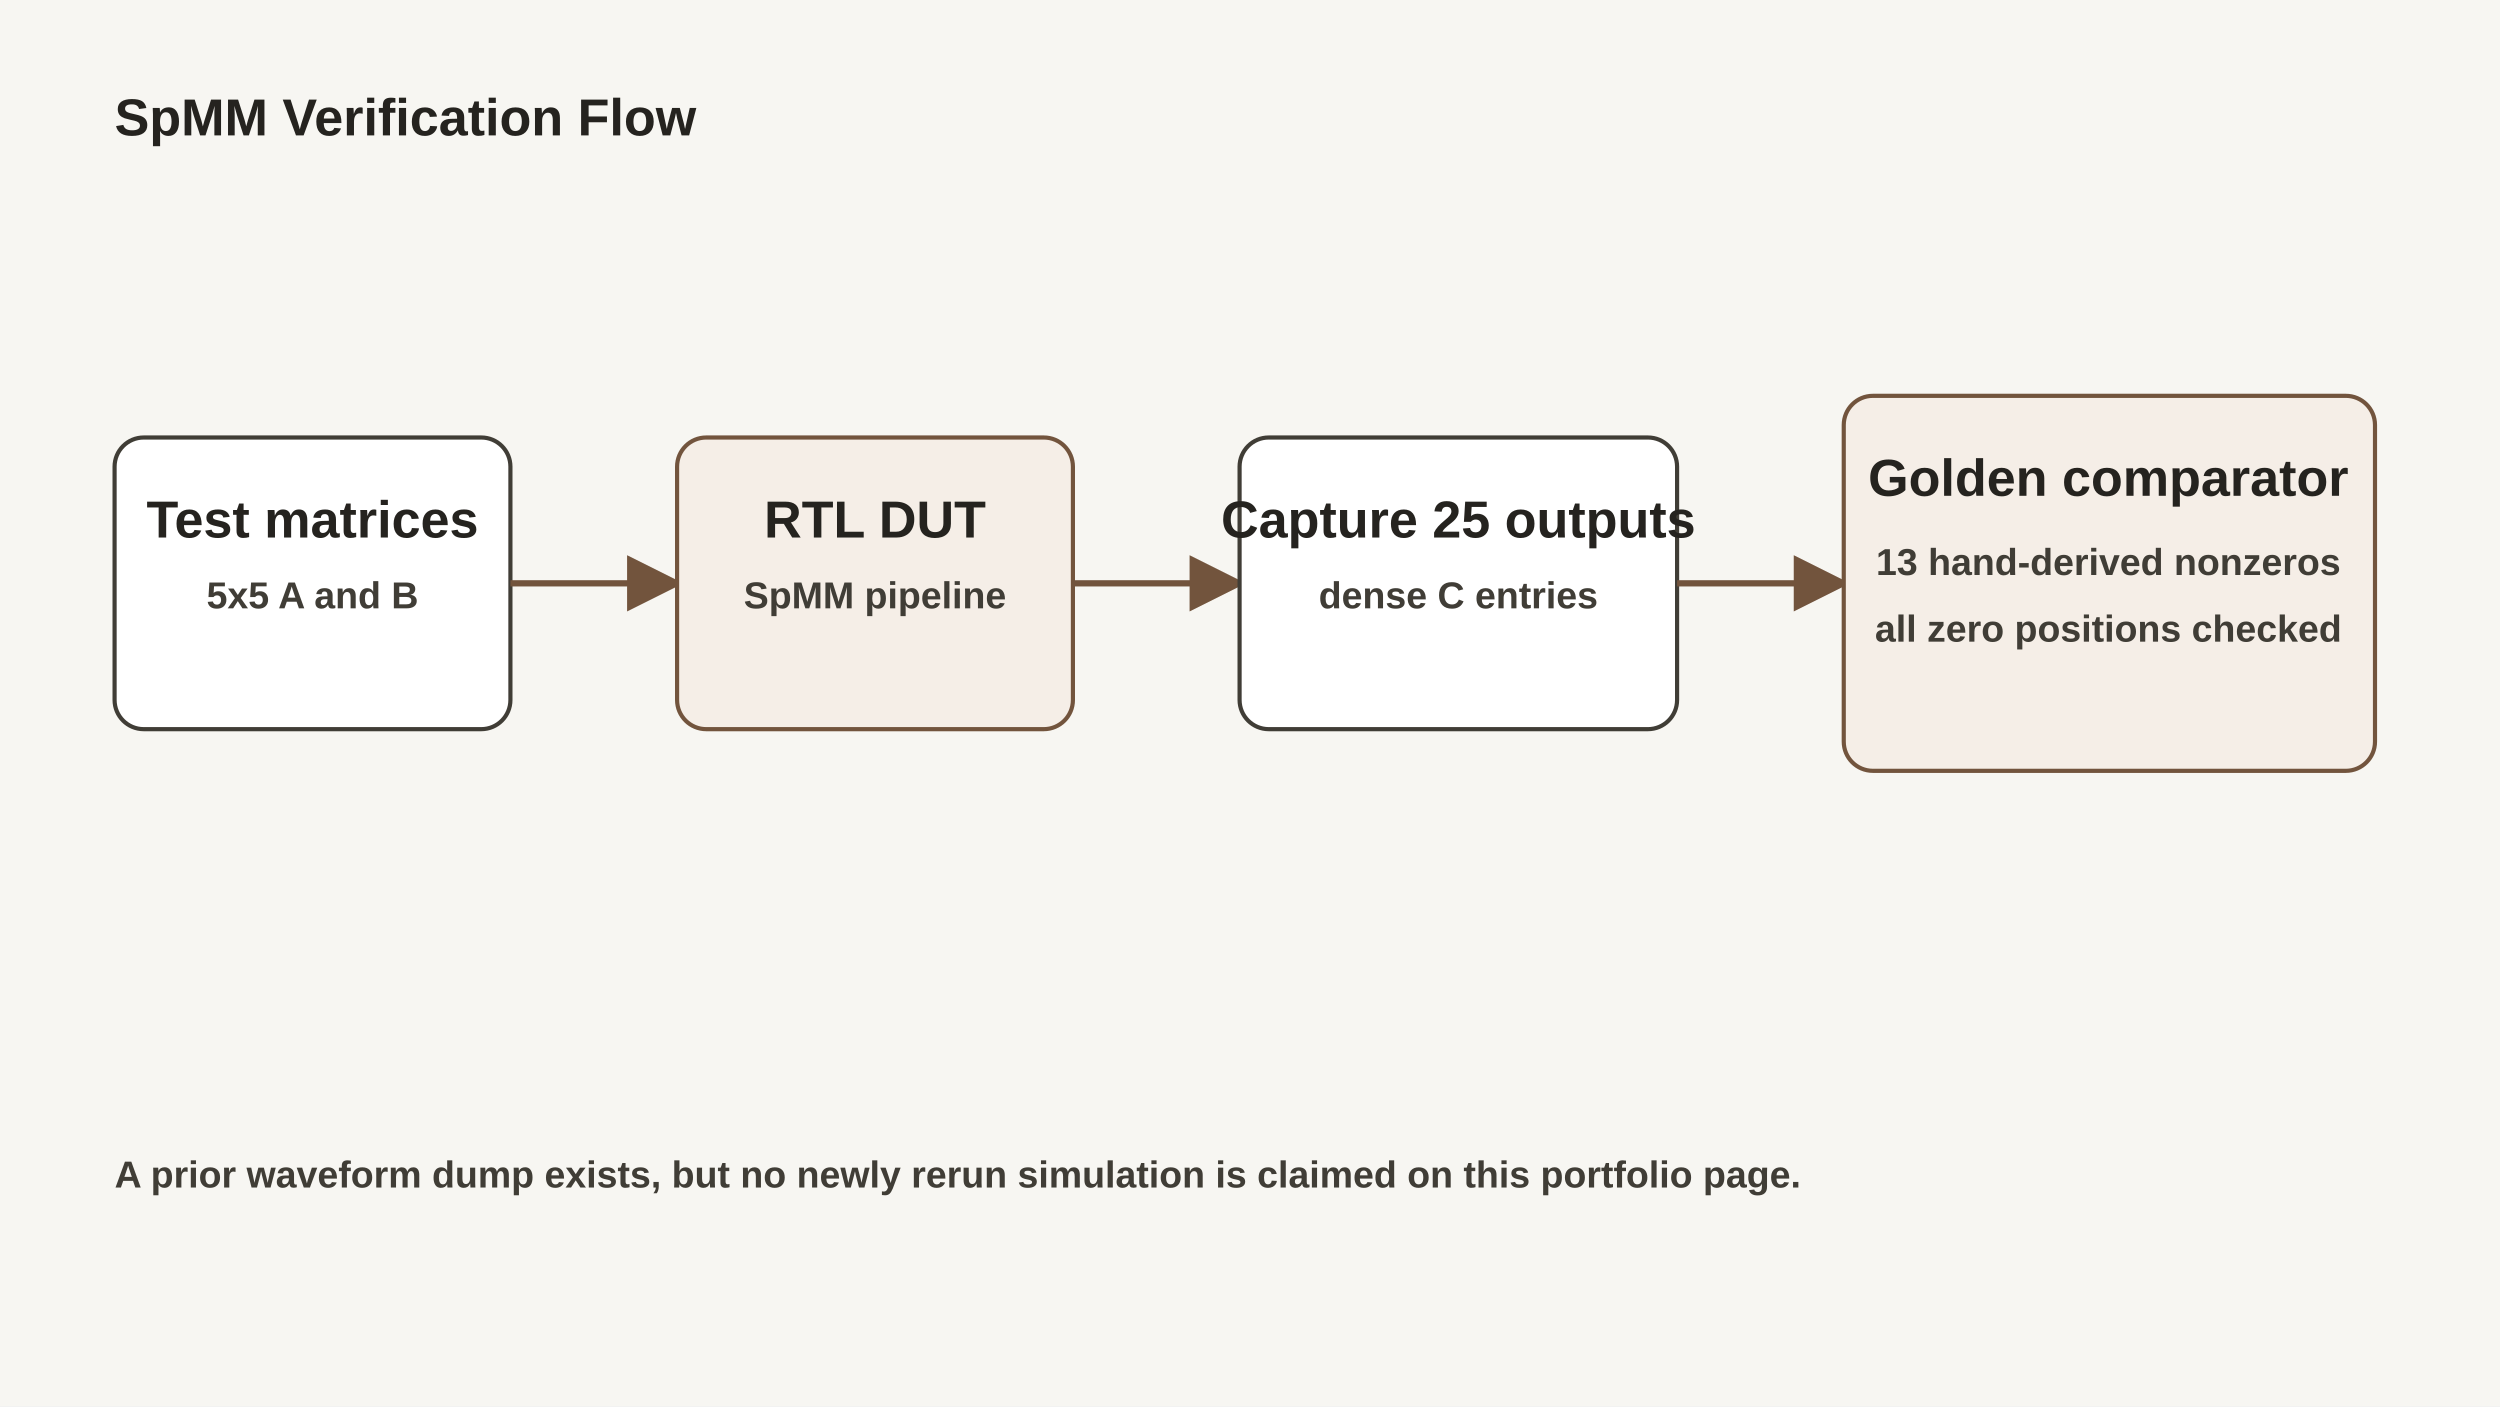
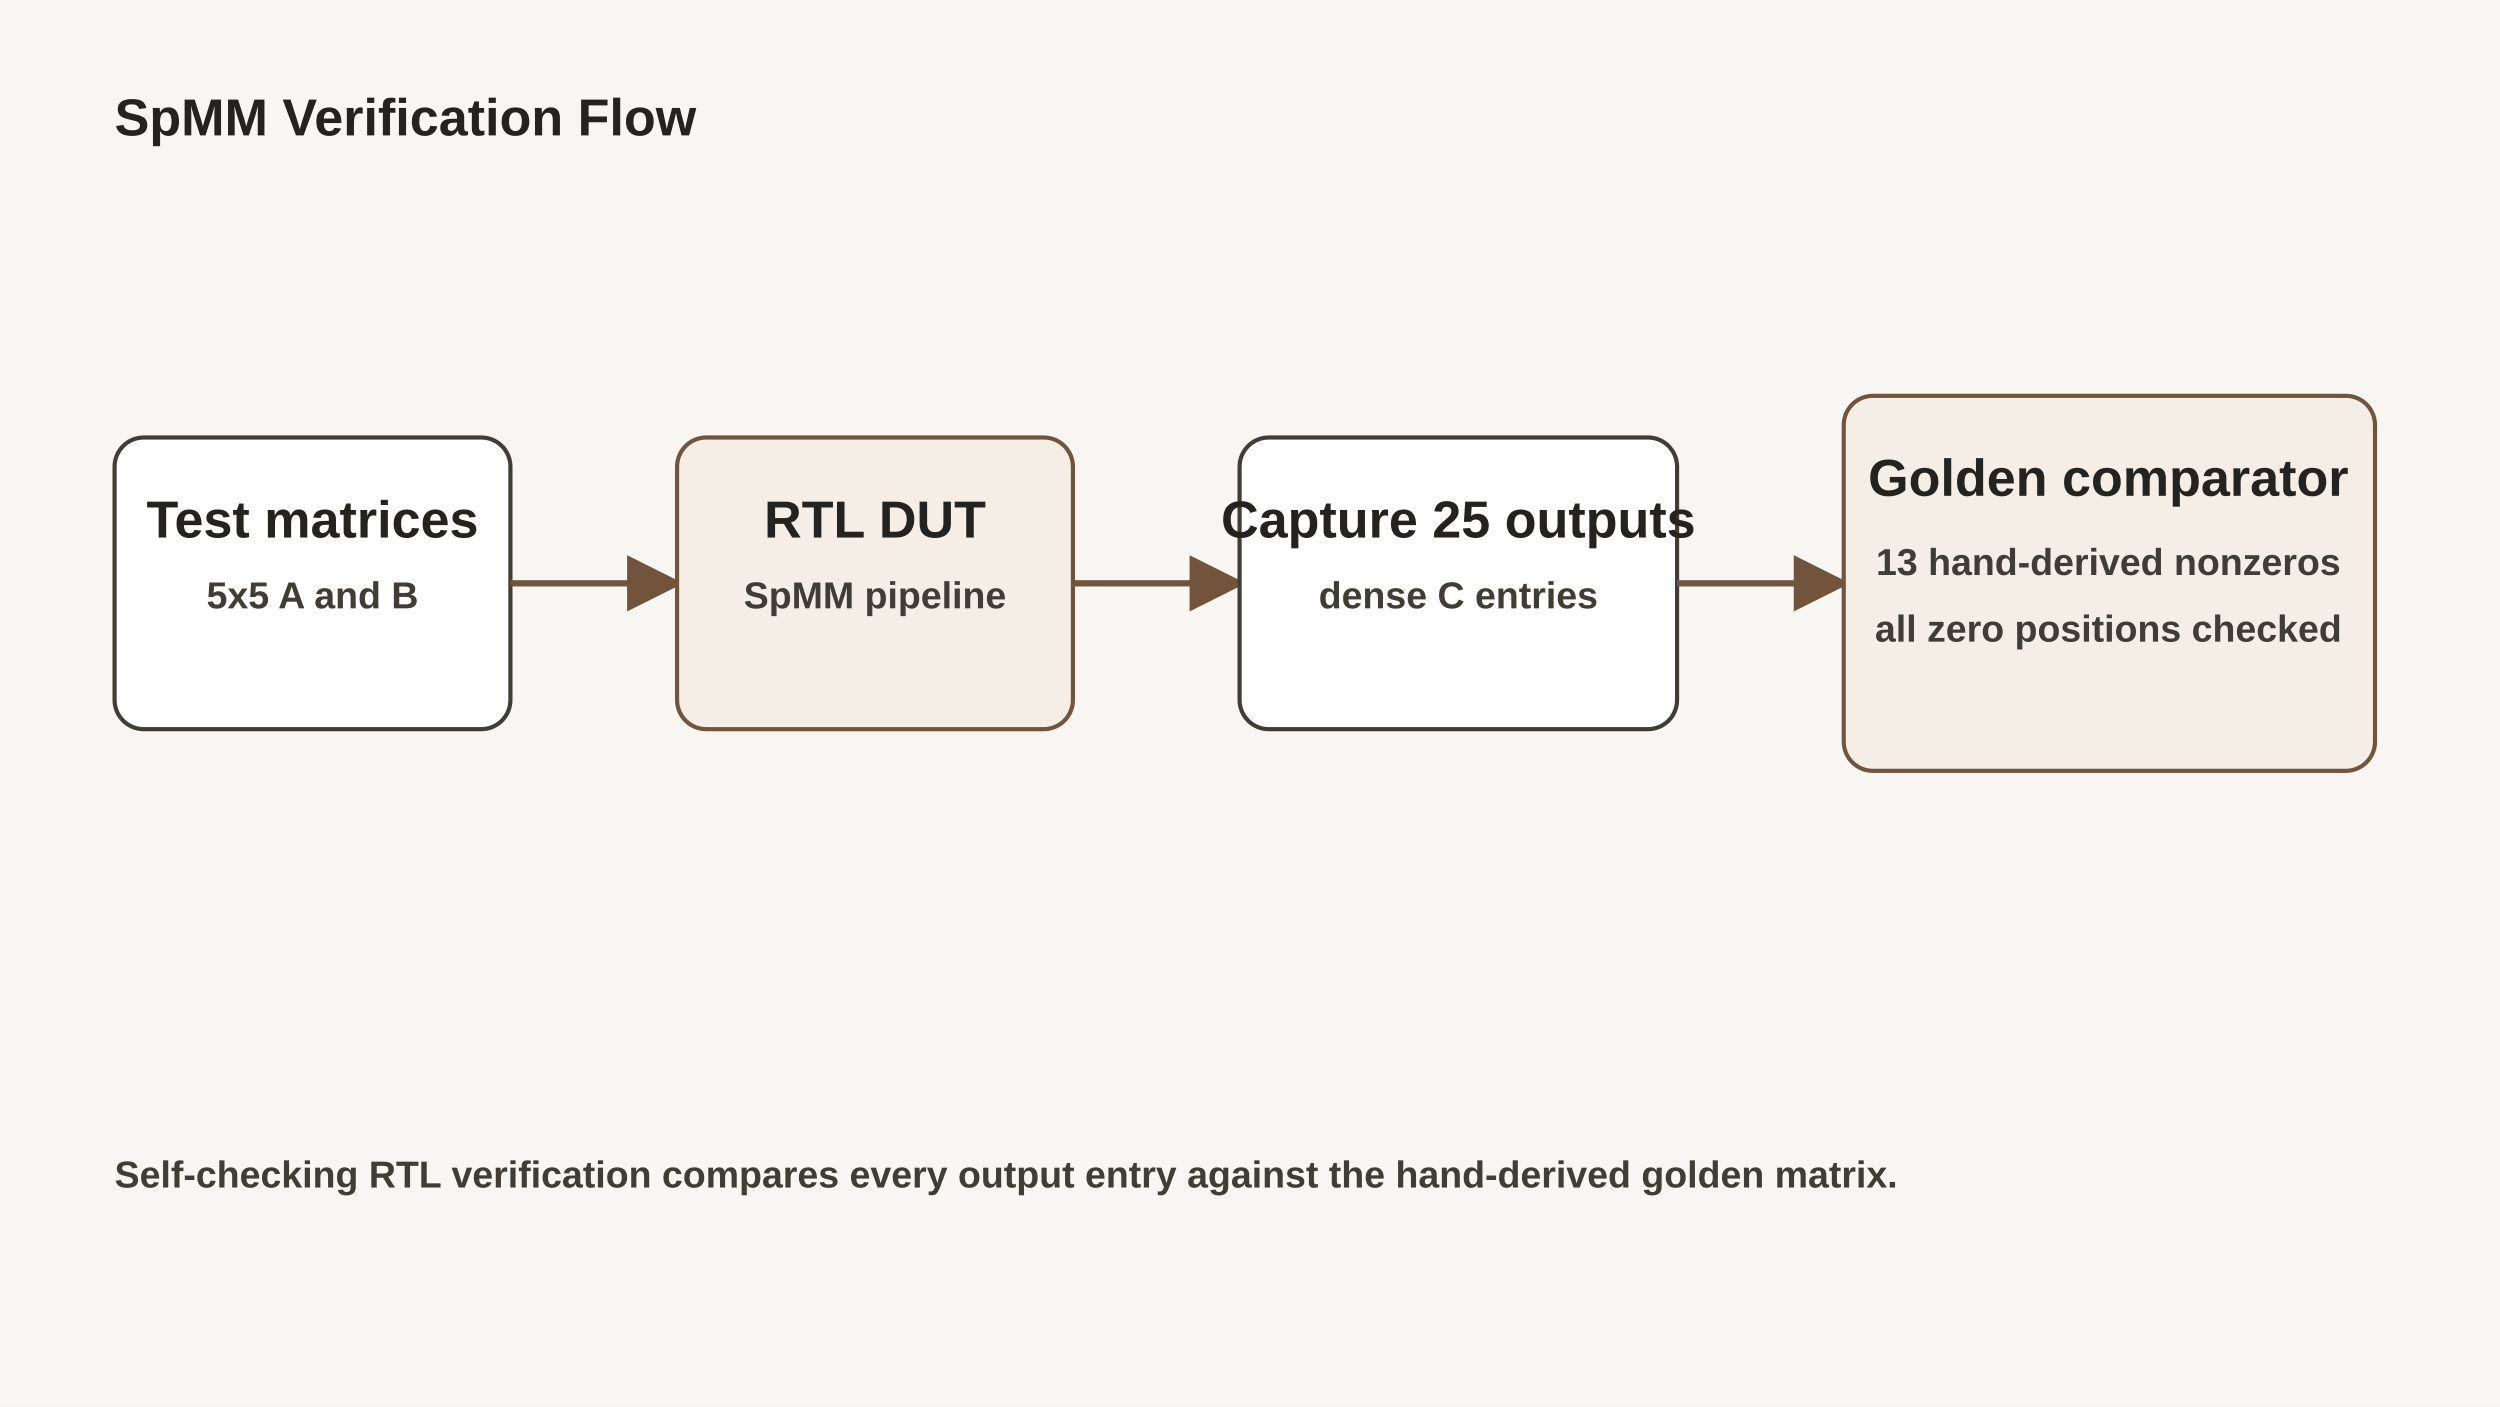
<svg xmlns="http://www.w3.org/2000/svg" width="1200" height="675" viewBox="0 0 1200 675" role="img">
  <defs>
    <marker id="a" markerWidth="9" markerHeight="9" refX="8" refY="4.5" orient="auto">
      <path d="M0 0L9 4.5 0 9Z" fill="#72543d" />
    </marker>
    <style>.b{fill:#fff;stroke:#403d36;stroke-width:2}.w{fill:#f5eee7;stroke:#72543d;stroke-width:2}.h{font:700 25px Arial;fill:#25231f}.s{font:600 18px Arial;fill:#403d36}.x{stroke:#72543d;stroke-width:3;fill:none;marker-end:url(#a)}</style>
  </defs>
  <rect width="1200" height="675" fill="#f7f6f2" />
  <text x="55" y="65" class="h">SpMM Verification Flow</text>
  <g transform="translate(55 210)">
    <rect class="b" width="190" height="140" rx="14" />
    <text class="h" x="95" y="48" text-anchor="middle">Test matrices</text>
    <text class="s" x="95" y="82" text-anchor="middle">5x5 A and B</text>
  </g>
  <path class="x" d="M245 280H325" />
  <g transform="translate(325 210)">
    <rect class="w" width="190" height="140" rx="14" />
    <text class="h" x="95" y="48" text-anchor="middle">RTL DUT</text>
    <text class="s" x="95" y="82" text-anchor="middle">SpMM pipeline</text>
  </g>
  <path class="x" d="M515 280H595" />
  <g transform="translate(595 210)">
    <rect class="b" width="210" height="140" rx="14" />
    <text class="h" x="105" y="48" text-anchor="middle">Capture 25 outputs</text>
    <text class="s" x="105" y="82" text-anchor="middle">dense C entries</text>
  </g>
  <path class="x" d="M805 280H885" />
  <g transform="translate(885 190)">
    <rect class="w" width="255" height="180" rx="14" />
    <text class="h" x="127" y="48" text-anchor="middle">Golden comparator</text>
    <text class="s" x="127" y="86" text-anchor="middle">13 hand-derived nonzeros</text>
    <text class="s" x="127" y="118" text-anchor="middle">all zero positions checked</text>
  </g>
-   <text x="55" y="570" class="s">A prior waveform dump exists, but no newly rerun simulation is claimed on this portfolio page.</text>
+   <text x="55" y="570" class="s">Self-checking RTL verification compares every output entry against the hand-derived golden matrix.</text>
</svg>
